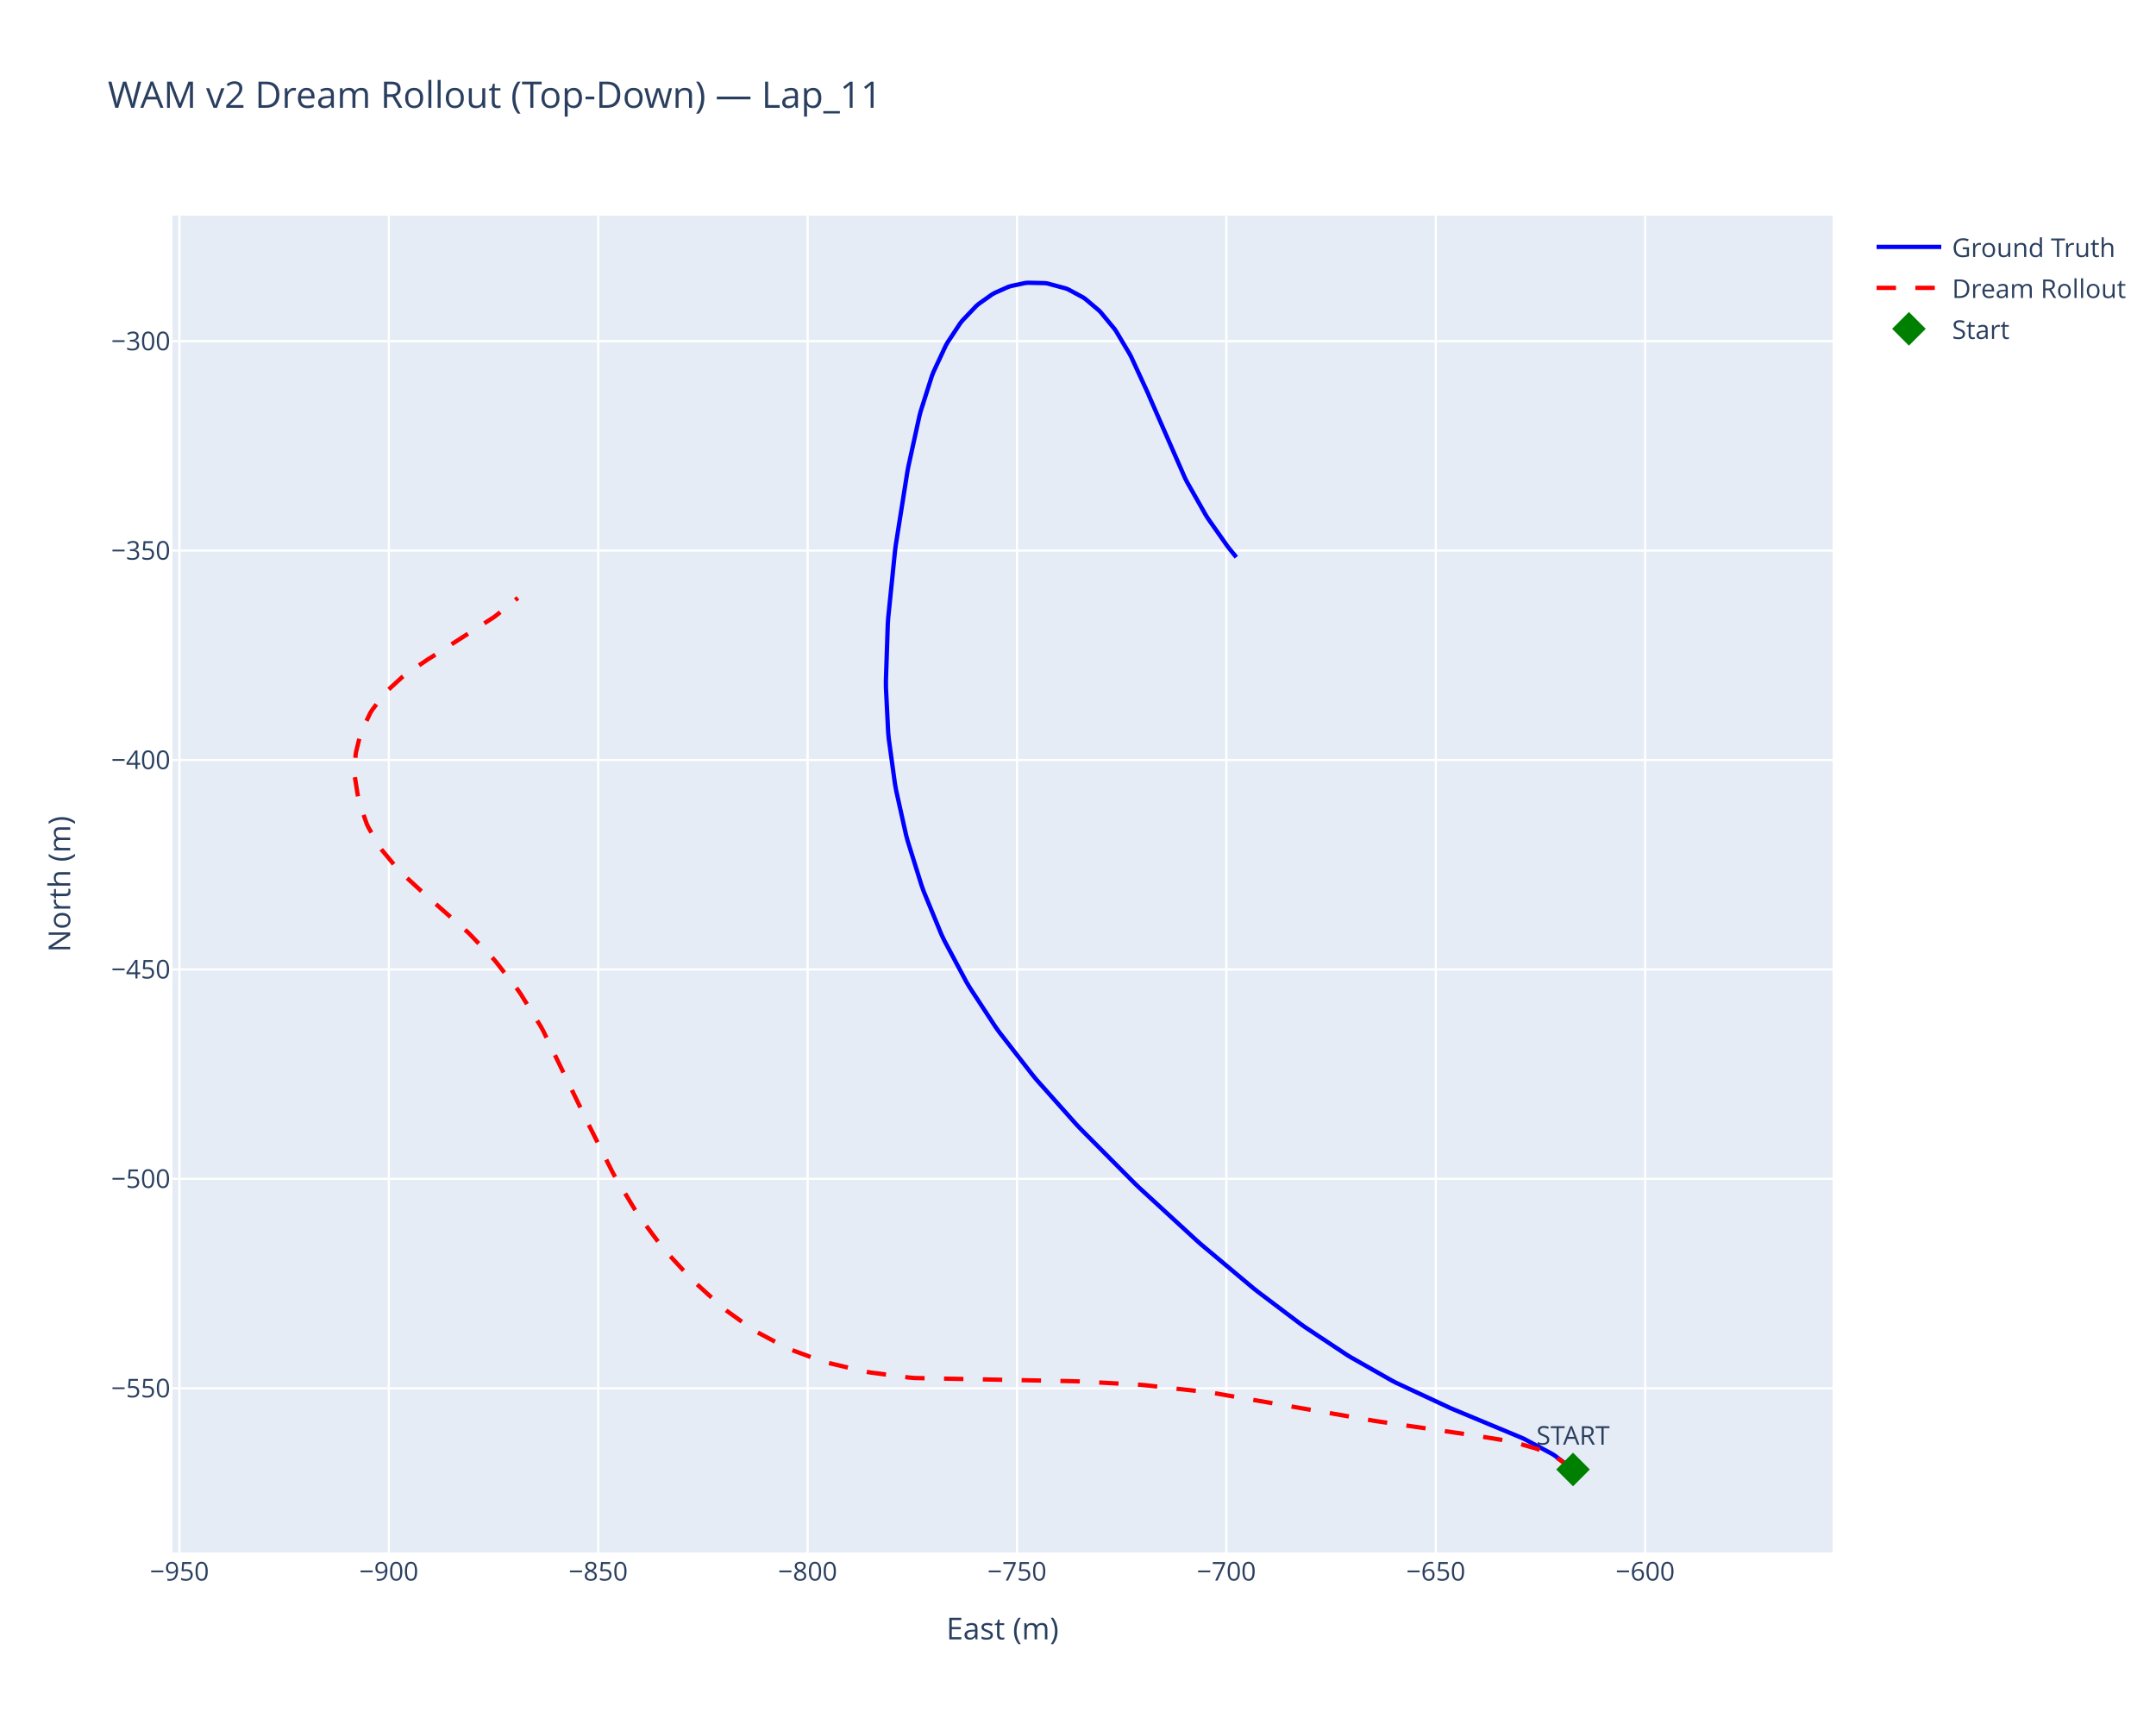
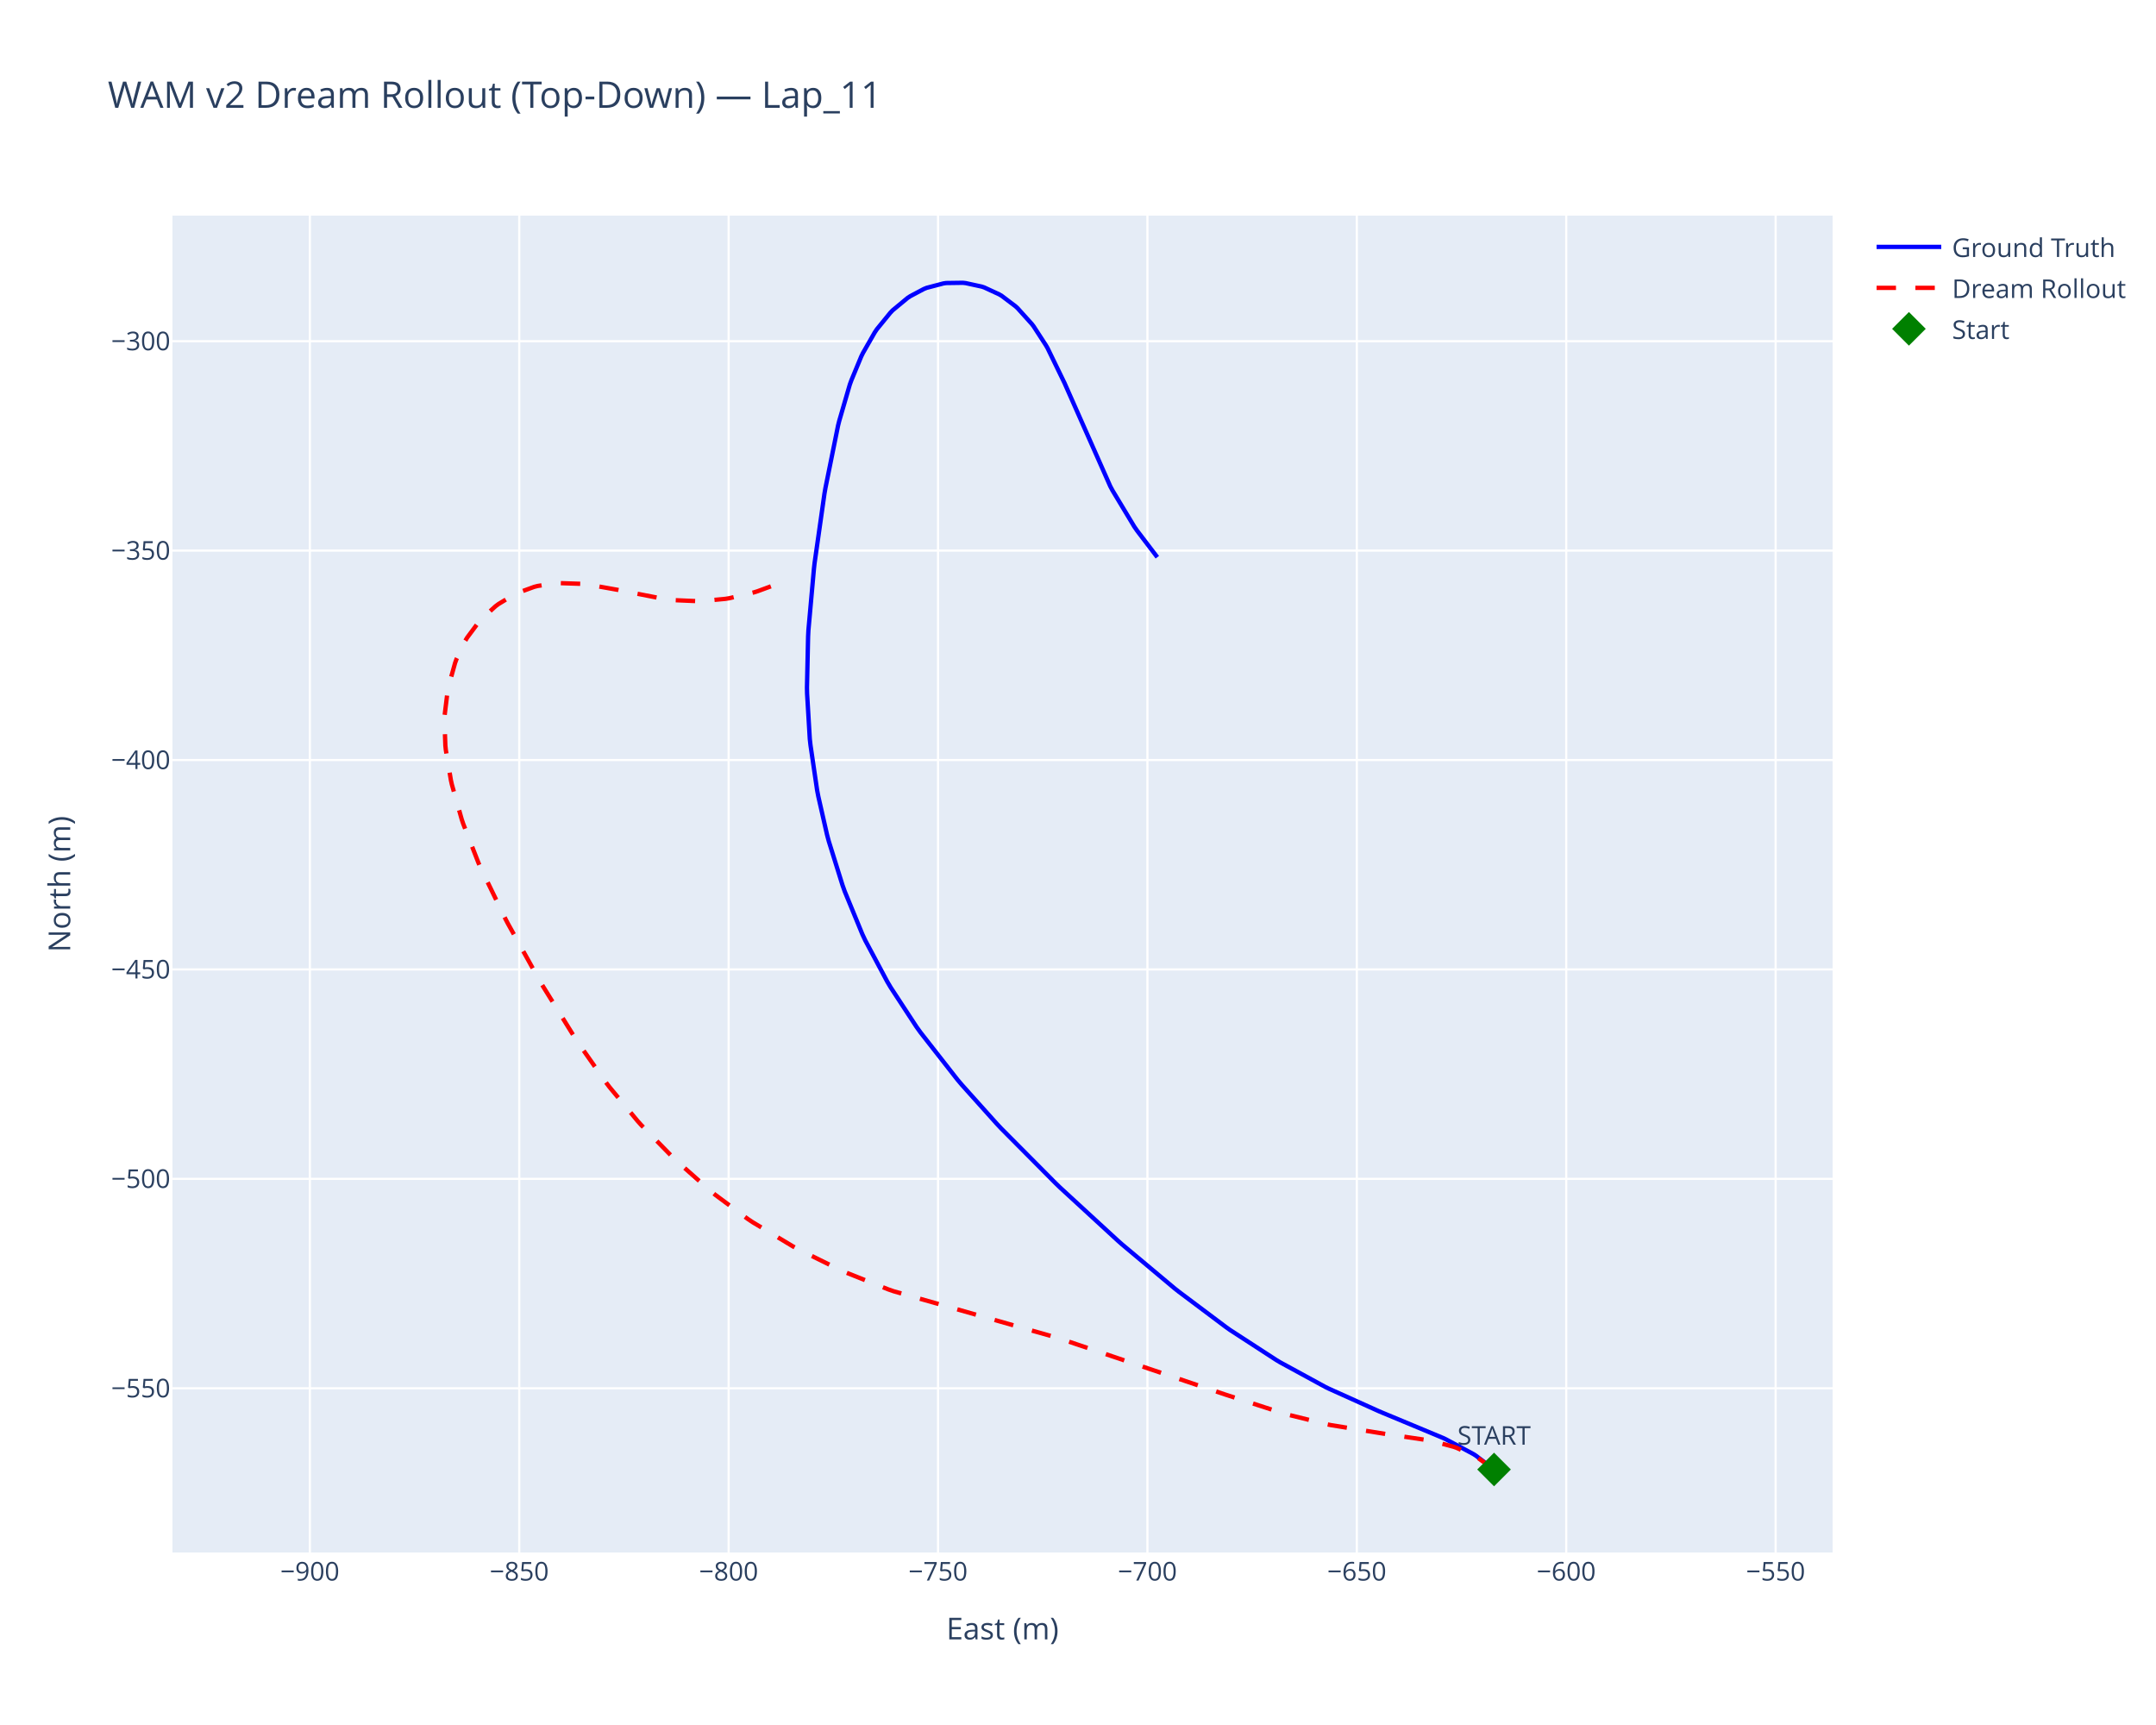
<svg xmlns="http://www.w3.org/2000/svg" class="main-svg" width="1000" height="800" style="" viewBox="0 0 1000 800">
  <rect x="0" y="0" width="1000" height="800" style="fill: rgb(255, 255, 255); fill-opacity: 1;" />
-   <defs id="defs-528012">
+   <defs id="defs-3b6d8b">
    <g class="clips">
-       <clipPath id="clip528012xyplot" class="plotclip">
+       <clipPath id="clip3b6d8bxyplot" class="plotclip">
        <rect width="770" height="620" />
      </clipPath>
-       <clipPath class="axesclip" id="clip528012x">
+       <clipPath class="axesclip" id="clip3b6d8bx">
        <rect x="80" y="0" width="770" height="800" />
      </clipPath>
-       <clipPath class="axesclip" id="clip528012y">
+       <clipPath class="axesclip" id="clip3b6d8by">
        <rect x="0" y="100" width="1000" height="620" />
      </clipPath>
-       <clipPath class="axesclip" id="clip528012xy">
+       <clipPath class="axesclip" id="clip3b6d8bxy">
        <rect x="80" y="100" width="770" height="620" />
      </clipPath>
    </g>
    <g class="gradients" />
    <g class="patterns" />
  </defs>
  <g class="bglayer">
    <rect class="bg" x="80" y="100" width="770" height="620" style="fill: rgb(229, 236, 246); fill-opacity: 1; stroke-width: 0;" />
  </g>
  <g class="layer-below">
    <g class="imagelayer" />
    <g class="shapelayer" />
  </g>
  <g class="cartesianlayer">
    <g class="subplot xy">
      <g class="layer-subplot">
        <g class="shapelayer" />
        <g class="imagelayer" />
      </g>
      <g class="minor-gridlayer">
        <g class="x" />
        <g class="y" />
      </g>
      <g class="gridlayer">
        <g class="x">
-           <path class="xgrid crisp" transform="translate(83.23,0)" d="M0,100v620" style="stroke: rgb(255, 255, 255); stroke-opacity: 1; stroke-width: 1px;" />
-           <path class="xgrid crisp" transform="translate(180.35,0)" d="M0,100v620" style="stroke: rgb(255, 255, 255); stroke-opacity: 1; stroke-width: 1px;" />
-           <path class="xgrid crisp" transform="translate(277.47,0)" d="M0,100v620" style="stroke: rgb(255, 255, 255); stroke-opacity: 1; stroke-width: 1px;" />
-           <path class="xgrid crisp" transform="translate(374.59,0)" d="M0,100v620" style="stroke: rgb(255, 255, 255); stroke-opacity: 1; stroke-width: 1px;" />
-           <path class="xgrid crisp" transform="translate(471.71,0)" d="M0,100v620" style="stroke: rgb(255, 255, 255); stroke-opacity: 1; stroke-width: 1px;" />
-           <path class="xgrid crisp" transform="translate(568.83,0)" d="M0,100v620" style="stroke: rgb(255, 255, 255); stroke-opacity: 1; stroke-width: 1px;" />
-           <path class="xgrid crisp" transform="translate(665.96,0)" d="M0,100v620" style="stroke: rgb(255, 255, 255); stroke-opacity: 1; stroke-width: 1px;" />
-           <path class="xgrid crisp" transform="translate(763.08,0)" d="M0,100v620" style="stroke: rgb(255, 255, 255); stroke-opacity: 1; stroke-width: 1px;" />
+           <path class="xgrid crisp" transform="translate(143.72,0)" d="M0,100v620" style="stroke: rgb(255, 255, 255); stroke-opacity: 1; stroke-width: 1px;" />
+           <path class="xgrid crisp" transform="translate(240.84,0)" d="M0,100v620" style="stroke: rgb(255, 255, 255); stroke-opacity: 1; stroke-width: 1px;" />
+           <path class="xgrid crisp" transform="translate(337.96,0)" d="M0,100v620" style="stroke: rgb(255, 255, 255); stroke-opacity: 1; stroke-width: 1px;" />
+           <path class="xgrid crisp" transform="translate(435.08,0)" d="M0,100v620" style="stroke: rgb(255, 255, 255); stroke-opacity: 1; stroke-width: 1px;" />
+           <path class="xgrid crisp" transform="translate(532.2,0)" d="M0,100v620" style="stroke: rgb(255, 255, 255); stroke-opacity: 1; stroke-width: 1px;" />
+           <path class="xgrid crisp" transform="translate(629.32,0)" d="M0,100v620" style="stroke: rgb(255, 255, 255); stroke-opacity: 1; stroke-width: 1px;" />
+           <path class="xgrid crisp" transform="translate(726.45,0)" d="M0,100v620" style="stroke: rgb(255, 255, 255); stroke-opacity: 1; stroke-width: 1px;" />
+           <path class="xgrid crisp" transform="translate(823.57,0)" d="M0,100v620" style="stroke: rgb(255, 255, 255); stroke-opacity: 1; stroke-width: 1px;" />
        </g>
        <g class="y">
          <path class="ygrid crisp" transform="translate(0,643.84)" d="M80,0h770" style="stroke: rgb(255, 255, 255); stroke-opacity: 1; stroke-width: 1px;" />
          <path class="ygrid crisp" transform="translate(0,546.71)" d="M80,0h770" style="stroke: rgb(255, 255, 255); stroke-opacity: 1; stroke-width: 1px;" />
          <path class="ygrid crisp" transform="translate(0,449.59)" d="M80,0h770" style="stroke: rgb(255, 255, 255); stroke-opacity: 1; stroke-width: 1px;" />
          <path class="ygrid crisp" transform="translate(0,352.47)" d="M80,0h770" style="stroke: rgb(255, 255, 255); stroke-opacity: 1; stroke-width: 1px;" />
          <path class="ygrid crisp" transform="translate(0,255.35)" d="M80,0h770" style="stroke: rgb(255, 255, 255); stroke-opacity: 1; stroke-width: 1px;" />
          <path class="ygrid crisp" transform="translate(0,158.23)" d="M80,0h770" style="stroke: rgb(255, 255, 255); stroke-opacity: 1; stroke-width: 1px;" />
        </g>
      </g>
      <g class="zerolinelayer" />
      <g class="layer-between">
        <g class="shapelayer" />
        <g class="imagelayer" />
      </g>
      <path class="xlines-below" />
      <path class="ylines-below" />
      <g class="overlines-below" />
      <g class="xaxislayer-below" />
      <g class="yaxislayer-below" />
      <g class="overaxes-below" />
      <g class="overplot">
-         <g class="xy" transform="translate(80,100)" clip-path="url(#clip528012xyplot)">
+         <g class="xy" transform="translate(80,100)" clip-path="url(#clip3b6d8bxyplot)">
          <g class="scatterlayer mlayer">
-             <g class="trace scatter tracefab047" style="stroke-miterlimit: 2; opacity: 1;">
+             <g class="trace scatter trace1c7caa" style="stroke-miterlimit: 2; opacity: 1;">
              <g class="fills" />
              <g class="errorbars" />
              <g class="lines">
-                 <path class="js-line" d="M649.6,581.5L641.18,575.09L640.08,574.38L627.34,567.54L625.89,566.85L594.42,553.74L592.77,553.05L567.49,541.27L565.55,540.26L546.51,529.45L544.68,528.33L525.29,515.48L523.25,514.03L503.45,499.1L501.53,497.59L477.22,477.23L475.1,475.36L448.24,450.68L446.09,448.59L421.08,423.42L419.09,421.31L400.72,400.71L398.84,398.42L383.59,378.82L381.7,376.19L369.81,358.03L368.16,355.25L357.99,336.2L356.62,333.29L348.46,313.47L347.39,310.47L341.05,290.18L340.23,287.12L335.64,266.54L335.09,263.43L332.24,242.69L331.95,239.58L330.92,218.88L330.9,215.79L331.77,189.53L331.97,186.53L335.12,155.6L335.48,152.76L340.85,118.85L341.33,116.29L346.46,92.91L347.01,90.8L352.21,74.43L352.98,72.47L358.64,60.33L359.57,58.69L365.34,49.97L366.32,48.72L372.9,41.82L374.12,40.81L380.08,36.58L381.37,35.85L387.65,33.05L388.98,32.64L395.45,31.26L396.8,31.13L404.56,31.3L405.78,31.45L414.38,33.78L415.52,34.24L422.35,37.92L423.47,38.7L429.63,43.9L430.55,44.83L436.91,52.51L437.71,53.67L443.95,64.15L444.72,65.62L452.49,82.48L453.2,84.19L469.67,121.78L470.67,123.72L479.18,138.71L480.3,140.5L489.3,153.29L490.62,154.97L493.43,158.42" style="vector-effect: none; fill: none; stroke: rgb(0, 0, 255); stroke-opacity: 1; stroke-width: 2px; opacity: 1;" />
+                 <path class="js-line" d="M612.97,581.5L604.55,575.09L603.45,574.38L590.71,567.54L589.25,566.85L561.22,555.18L559.58,554.49L536.37,544.03L534.58,543.15L513.72,531.78L511.89,530.68L490.53,516.81L488.66,515.48L466.82,499.1L464.9,497.59L440.58,477.23L438.46,475.36L411.61,450.68L409.46,448.59L384.45,423.42L382.46,421.31L366.16,403.15L364.09,400.71L346.96,378.82L345.07,376.19L333.18,358.03L331.53,355.25L321.36,336.2L319.99,333.29L311.83,313.47L310.76,310.47L304.42,290.18L303.6,287.12L299.56,269.39L299.01,266.54L295.92,245.56L295.6,242.69L294.35,221.73L294.29,218.88L294.81,195.35L294.96,192.31L297.52,163.8L297.82,161.12L302.4,128.95L302.86,126.3L308.71,97.38L309.25,95.22L314.17,78.33L314.91,76.31L319.49,65.26L320.29,63.65L325.7,54.2L326.7,52.71L332.95,45.04L334,43.94L341,38.14L342.27,37.32L348.46,34.04L349.78,33.5L357.56,31.45L358.81,31.26L366.6,31.15L367.93,31.3L375.36,32.92L376.52,33.31L383.5,36.54L384.65,37.23L391.01,42.04L391.96,42.91L398.54,50.2L399.39,51.3L405.1,60.1L405.84,61.37L413.78,77.7L414.45,79.23L434.97,125.53L436.02,127.49L446.09,144.21L447.41,146.11L456.79,158.42" style="vector-effect: none; fill: none; stroke: rgb(0, 0, 255); stroke-opacity: 1; stroke-width: 2px; opacity: 1;" />
              </g>
              <g class="points" />
              <g class="text" />
            </g>
-             <g class="trace scatter tracecb3222" style="stroke-miterlimit: 2; opacity: 1;">
+             <g class="trace scatter trace85912e" style="stroke-miterlimit: 2; opacity: 1;">
              <g class="fills" />
              <g class="errorbars" />
              <g class="lines">
-                 <path class="js-line" d="M649.61,581.55L643.37,576.95L642.24,576.28L633.78,572.28L632.5,571.8L621.68,568.69L620.27,568.38L602.56,565.51L601.02,565.3L558.24,559.07L556.35,558.74L482.33,545.95L479.98,545.63L450.87,542.39L448.37,542.18L420.01,540.62L417.35,540.55L344.16,539.08L341.22,538.82L323.6,536.51L320.68,535.99L303.42,531.89L300.6,531.03L286.81,525.92L284.13,524.72L271.23,517.84L268.76,516.3L256.99,507.86L254.75,506.04L242.09,494.53L240.07,492.53L228.57,480.07L226.78,477.91L216.84,464.6L215.31,462.33L205.54,446.22L204.26,443.91L192.73,420.97L191.66,418.71L171.85,377.88L170.75,375.89L161.46,360.89L160.23,359.13L150,346.02L148.68,344.5L137.82,333.16L136.43,331.84L119.87,317.26L118.52,316.11L105.8,304.44L104.63,303.21L96.99,294.05L96,292.64L90.84,283.66L90.11,282.09L86.66,272.27L86.23,270.6L84.61,260.42L84.53,258.72L84.92,250.32L85.16,248.68L87.1,240.75L87.63,239.23L91.73,230.69L92.55,229.36L98.07,221.98L99.07,220.85L106.65,213.91L107.79,213.02L118.49,205.77L119.72,205.01L148.94,186.31L150.22,185.37L160.22,177.27" style="vector-effect: none; fill: none; stroke: rgb(255, 0, 0); stroke-opacity: 1; stroke-dasharray: 9px, 9px; stroke-width: 2px; opacity: 1;" />
+                 <path class="js-line" d="M612.98,581.55L605.59,576.19L604.43,575.52L595.59,571.46L594.24,570.98L584.22,568.29L582.72,567.99L565.18,565.39L563.51,565.17L537.35,560.93L535.54,560.56L517.02,555.99L515.13,555.44L488.07,546.67L486.08,545.99L410.91,520.57L408.56,519.9L334.49,498.84L331.99,497.97L312.17,490.07L309.7,488.97L290.17,479.34L287.77,478.03L269.13,466.84L266.88,465.34L251.81,454.16L249.74,452.49L233.91,438.47L232,436.66L217.44,421.78L215.72,419.87L202.71,404.17L201.18,402.15L188.24,383.73L186.88,381.66L171.51,356.87L170.3,354.81L155.56,328.3L154.5,326.28L142.77,302.12L141.89,300.11L134.83,281.99L134.15,279.97L129.59,263.85L129.14,261.84L126.78,247.78L126.57,245.78L126.13,233.87L126.21,231.92L127.62,220.37L128,218.47L131.09,207.42L131.74,205.65L135.76,197.23L136.71,195.66L142.13,188.38L143.33,187.06L149.84,181.15L151.23,180.12L158.51,175.72L160.01,175L167.76,172.17L169.35,171.76L177.39,170.51L179.02,170.41L190.4,170.79L192.02,170.97L206.48,173.55L208.08,173.9L229.52,178.07L231.24,178.27L243.63,178.8L245.45,178.74L256.52,177.72L258.38,177.41L269.5,174.78L271.34,174.21L278.55,171.56" style="vector-effect: none; fill: none; stroke: rgb(255, 0, 0); stroke-opacity: 1; stroke-dasharray: 9px, 9px; stroke-width: 2px; opacity: 1;" />
              </g>
              <g class="points" />
              <g class="text" />
            </g>
-             <g class="trace scatter trace0e812f" style="stroke-miterlimit: 2; opacity: 1;">
+             <g class="trace scatter trace21398d" style="stroke-miterlimit: 2; opacity: 1;">
              <g class="fills" />
              <g class="errorbars" />
              <g class="lines" />
              <g class="points">
-                 <path class="point" transform="translate(649.6,581.5)" d="M7.8,0L0,7.8L-7.8,0L0,-7.8Z" style="opacity: 1; stroke-width: 0px; fill: rgb(0, 128, 0); fill-opacity: 1;" />
+                 <path class="point" transform="translate(612.97,581.5)" d="M7.8,0L0,7.8L-7.8,0L0,-7.8Z" style="opacity: 1; stroke-width: 0px; fill: rgb(0, 128, 0); fill-opacity: 1;" />
              </g>
              <g class="text">
                <g class="textpoint" transform="translate(0,-11.5)">
-                   <text x="649.6" y="581.5" text-anchor="middle" style="font-family: 'Open Sans', verdana, arial, sans-serif; font-size: 12px; fill: rgb(42, 63, 95); fill-opacity: 1; white-space: pre;">START</text>
+                   <text x="612.97" y="581.5" text-anchor="middle" style="font-family: 'Open Sans', verdana, arial, sans-serif; font-size: 12px; fill: rgb(42, 63, 95); fill-opacity: 1; white-space: pre;">START</text>
                </g>
              </g>
            </g>
          </g>
        </g>
      </g>
      <g class="zerolinelayer-above" />
      <path class="xlines-above crisp" d="M0,0" style="fill: none;" />
      <path class="ylines-above crisp" d="M0,0" style="fill: none;" />
      <g class="overlines-above" />
      <g class="xaxislayer-above">
        <g class="xtick">
-           <text text-anchor="middle" x="0" y="733" transform="translate(83.23,0)" style="font-family: 'Open Sans', verdana, arial, sans-serif; font-size: 12px; fill: rgb(42, 63, 95); fill-opacity: 1; white-space: pre;">−950</text>
-         </g>
-         <g class="xtick">
-           <text text-anchor="middle" x="0" y="733" style="font-family: 'Open Sans', verdana, arial, sans-serif; font-size: 12px; fill: rgb(42, 63, 95); fill-opacity: 1; white-space: pre;" transform="translate(180.35,0)">−900</text>
-         </g>
-         <g class="xtick">
-           <text text-anchor="middle" x="0" y="733" style="font-family: 'Open Sans', verdana, arial, sans-serif; font-size: 12px; fill: rgb(42, 63, 95); fill-opacity: 1; white-space: pre;" transform="translate(277.47,0)">−850</text>
-         </g>
-         <g class="xtick">
-           <text text-anchor="middle" x="0" y="733" style="font-family: 'Open Sans', verdana, arial, sans-serif; font-size: 12px; fill: rgb(42, 63, 95); fill-opacity: 1; white-space: pre;" transform="translate(374.59,0)">−800</text>
-         </g>
-         <g class="xtick">
-           <text text-anchor="middle" x="0" y="733" style="font-family: 'Open Sans', verdana, arial, sans-serif; font-size: 12px; fill: rgb(42, 63, 95); fill-opacity: 1; white-space: pre;" transform="translate(471.71,0)">−750</text>
-         </g>
-         <g class="xtick">
-           <text text-anchor="middle" x="0" y="733" style="font-family: 'Open Sans', verdana, arial, sans-serif; font-size: 12px; fill: rgb(42, 63, 95); fill-opacity: 1; white-space: pre;" transform="translate(568.83,0)">−700</text>
-         </g>
-         <g class="xtick">
-           <text text-anchor="middle" x="0" y="733" style="font-family: 'Open Sans', verdana, arial, sans-serif; font-size: 12px; fill: rgb(42, 63, 95); fill-opacity: 1; white-space: pre;" transform="translate(665.96,0)">−650</text>
-         </g>
-         <g class="xtick">
-           <text text-anchor="middle" x="0" y="733" style="font-family: 'Open Sans', verdana, arial, sans-serif; font-size: 12px; fill: rgb(42, 63, 95); fill-opacity: 1; white-space: pre;" transform="translate(763.08,0)">−600</text>
+           <text text-anchor="middle" x="0" y="733" transform="translate(143.72,0)" style="font-family: 'Open Sans', verdana, arial, sans-serif; font-size: 12px; fill: rgb(42, 63, 95); fill-opacity: 1; white-space: pre;">−900</text>
+         </g>
+         <g class="xtick">
+           <text text-anchor="middle" x="0" y="733" style="font-family: 'Open Sans', verdana, arial, sans-serif; font-size: 12px; fill: rgb(42, 63, 95); fill-opacity: 1; white-space: pre;" transform="translate(240.84,0)">−850</text>
+         </g>
+         <g class="xtick">
+           <text text-anchor="middle" x="0" y="733" style="font-family: 'Open Sans', verdana, arial, sans-serif; font-size: 12px; fill: rgb(42, 63, 95); fill-opacity: 1; white-space: pre;" transform="translate(337.96,0)">−800</text>
+         </g>
+         <g class="xtick">
+           <text text-anchor="middle" x="0" y="733" style="font-family: 'Open Sans', verdana, arial, sans-serif; font-size: 12px; fill: rgb(42, 63, 95); fill-opacity: 1; white-space: pre;" transform="translate(435.08,0)">−750</text>
+         </g>
+         <g class="xtick">
+           <text text-anchor="middle" x="0" y="733" style="font-family: 'Open Sans', verdana, arial, sans-serif; font-size: 12px; fill: rgb(42, 63, 95); fill-opacity: 1; white-space: pre;" transform="translate(532.2,0)">−700</text>
+         </g>
+         <g class="xtick">
+           <text text-anchor="middle" x="0" y="733" style="font-family: 'Open Sans', verdana, arial, sans-serif; font-size: 12px; fill: rgb(42, 63, 95); fill-opacity: 1; white-space: pre;" transform="translate(629.32,0)">−650</text>
+         </g>
+         <g class="xtick">
+           <text text-anchor="middle" x="0" y="733" style="font-family: 'Open Sans', verdana, arial, sans-serif; font-size: 12px; fill: rgb(42, 63, 95); fill-opacity: 1; white-space: pre;" transform="translate(726.45,0)">−600</text>
+         </g>
+         <g class="xtick">
+           <text text-anchor="middle" x="0" y="733" style="font-family: 'Open Sans', verdana, arial, sans-serif; font-size: 12px; fill: rgb(42, 63, 95); fill-opacity: 1; white-space: pre;" transform="translate(823.57,0)">−550</text>
        </g>
      </g>
      <g class="yaxislayer-above">
        <g class="ytick">
          <text text-anchor="end" x="79" y="4.2" transform="translate(0,643.84)" style="font-family: 'Open Sans', verdana, arial, sans-serif; font-size: 12px; fill: rgb(42, 63, 95); fill-opacity: 1; white-space: pre;">−550</text>
        </g>
        <g class="ytick">
          <text text-anchor="end" x="79" y="4.2" style="font-family: 'Open Sans', verdana, arial, sans-serif; font-size: 12px; fill: rgb(42, 63, 95); fill-opacity: 1; white-space: pre;" transform="translate(0,546.71)">−500</text>
        </g>
        <g class="ytick">
          <text text-anchor="end" x="79" y="4.2" style="font-family: 'Open Sans', verdana, arial, sans-serif; font-size: 12px; fill: rgb(42, 63, 95); fill-opacity: 1; white-space: pre;" transform="translate(0,449.59)">−450</text>
        </g>
        <g class="ytick">
          <text text-anchor="end" x="79" y="4.2" style="font-family: 'Open Sans', verdana, arial, sans-serif; font-size: 12px; fill: rgb(42, 63, 95); fill-opacity: 1; white-space: pre;" transform="translate(0,352.47)">−400</text>
        </g>
        <g class="ytick">
          <text text-anchor="end" x="79" y="4.2" style="font-family: 'Open Sans', verdana, arial, sans-serif; font-size: 12px; fill: rgb(42, 63, 95); fill-opacity: 1; white-space: pre;" transform="translate(0,255.35)">−350</text>
        </g>
        <g class="ytick">
          <text text-anchor="end" x="79" y="4.2" style="font-family: 'Open Sans', verdana, arial, sans-serif; font-size: 12px; fill: rgb(42, 63, 95); fill-opacity: 1; white-space: pre;" transform="translate(0,158.23)">−300</text>
        </g>
      </g>
      <g class="overaxes-above" />
    </g>
  </g>
  <g class="polarlayer" />
  <g class="smithlayer" />
  <g class="ternarylayer" />
  <g class="geolayer" />
  <g class="funnelarealayer" />
  <g class="pielayer" />
  <g class="iciclelayer" />
  <g class="treemaplayer" />
  <g class="sunburstlayer" />
  <g class="glimages" />
-   <defs id="topdefs-528012">
+   <defs id="topdefs-3b6d8b">
    <g class="clips" />
-     <clipPath id="legend528012">
+     <clipPath id="legend3b6d8b">
      <rect width="123" height="67" x="0" y="0" />
    </clipPath>
  </defs>
  <g class="layer-above">
    <g class="imagelayer" />
    <g class="shapelayer" />
  </g>
  <g class="infolayer">
    <g class="legend" pointer-events="all" transform="translate(865.4,100)">
      <rect class="bg" shape-rendering="crispEdges" style="stroke: rgb(68, 68, 68); stroke-opacity: 1; fill: rgb(255, 255, 255); fill-opacity: 1; stroke-width: 0px;" width="123" height="67" x="0" y="0" />
-       <g class="scrollbox" transform="" clip-path="url(#legend528012)">
+       <g class="scrollbox" transform="" clip-path="url(#legend3b6d8b)">
        <g class="groups">
          <g class="traces" transform="translate(0,14.5)" style="opacity: 1;">
            <text class="legendtext" text-anchor="start" x="40" y="4.68" style="font-family: 'Open Sans', verdana, arial, sans-serif; font-size: 12px; fill: rgb(42, 63, 95); fill-opacity: 1; white-space: pre;">Ground Truth</text>
            <g class="layers" style="opacity: 1;">
              <g class="legendfill" />
              <g class="legendlines">
                <path class="js-line" d="M5,0h30" style="fill: none; stroke: rgb(0, 0, 255); stroke-opacity: 1; stroke-width: 2px;" />
              </g>
              <g class="legendsymbols">
                <g class="legendpoints" />
              </g>
            </g>
            <rect class="legendtoggle" x="0" y="-9.5" width="117.359" height="19" style="fill: rgb(0, 0, 0); fill-opacity: 0;" />
          </g>
          <g class="traces" transform="translate(0,33.5)" style="opacity: 1;">
            <text class="legendtext" text-anchor="start" x="40" y="4.68" style="font-family: 'Open Sans', verdana, arial, sans-serif; font-size: 12px; fill: rgb(42, 63, 95); fill-opacity: 1; white-space: pre;">Dream Rollout</text>
            <g class="layers" style="opacity: 1;">
              <g class="legendfill" />
              <g class="legendlines">
                <path class="js-line" d="M5,0h30" style="fill: none; stroke: rgb(255, 0, 0); stroke-opacity: 1; stroke-dasharray: 9px, 9px; stroke-width: 2px;" />
              </g>
              <g class="legendsymbols">
                <g class="legendpoints" />
              </g>
            </g>
            <rect class="legendtoggle" x="0" y="-9.5" width="117.359" height="19" style="fill: rgb(0, 0, 0); fill-opacity: 0;" />
          </g>
          <g class="traces" transform="translate(0,52.5)" style="opacity: 1;">
            <text class="legendtext" text-anchor="start" x="40" y="4.68" style="font-family: 'Open Sans', verdana, arial, sans-serif; font-size: 12px; fill: rgb(42, 63, 95); fill-opacity: 1; white-space: pre;">Start</text>
            <g class="layers" style="opacity: 1;">
              <g class="legendfill" />
              <g class="legendlines" />
              <g class="legendsymbols">
                <g class="legendpoints">
                  <path class="scatterpts" transform="translate(20,0)" d="M7.8,0L0,7.8L-7.8,0L0,-7.8Z" style="opacity: 1; stroke-width: 0px; fill: rgb(0, 128, 0); fill-opacity: 1;" />
                </g>
              </g>
            </g>
            <rect class="legendtoggle" x="0" y="-9.5" width="117.359" height="19" style="fill: rgb(0, 0, 0); fill-opacity: 0;" />
          </g>
        </g>
      </g>
      <rect class="scrollbar" rx="20" ry="3" width="0" height="0" style="fill: rgb(128, 139, 164); fill-opacity: 1;" x="0" y="0" />
    </g>
    <g class="g-gtitle">
      <text class="gtitle" x="50" y="50" text-anchor="start" dy="0em" style="opacity: 1; font-family: 'Open Sans', verdana, arial, sans-serif; font-size: 17px; fill: rgb(42, 63, 95); fill-opacity: 1; white-space: pre;">WAM v2 Dream Rollout (Top-Down) — Lap_11</text>
    </g>
    <g class="g-xtitle">
      <text class="xtitle" x="465" y="760.3" text-anchor="middle" style="opacity: 1; font-family: 'Open Sans', verdana, arial, sans-serif; font-size: 14px; fill: rgb(42, 63, 95); fill-opacity: 1; white-space: pre;">East (m)</text>
    </g>
    <g class="g-ytitle">
      <text class="ytitle" transform="rotate(-90,32.56875,410)" x="32.569" y="410" text-anchor="middle" style="opacity: 1; font-family: 'Open Sans', verdana, arial, sans-serif; font-size: 14px; fill: rgb(42, 63, 95); fill-opacity: 1; white-space: pre;">North (m)</text>
    </g>
  </g>
</svg>
